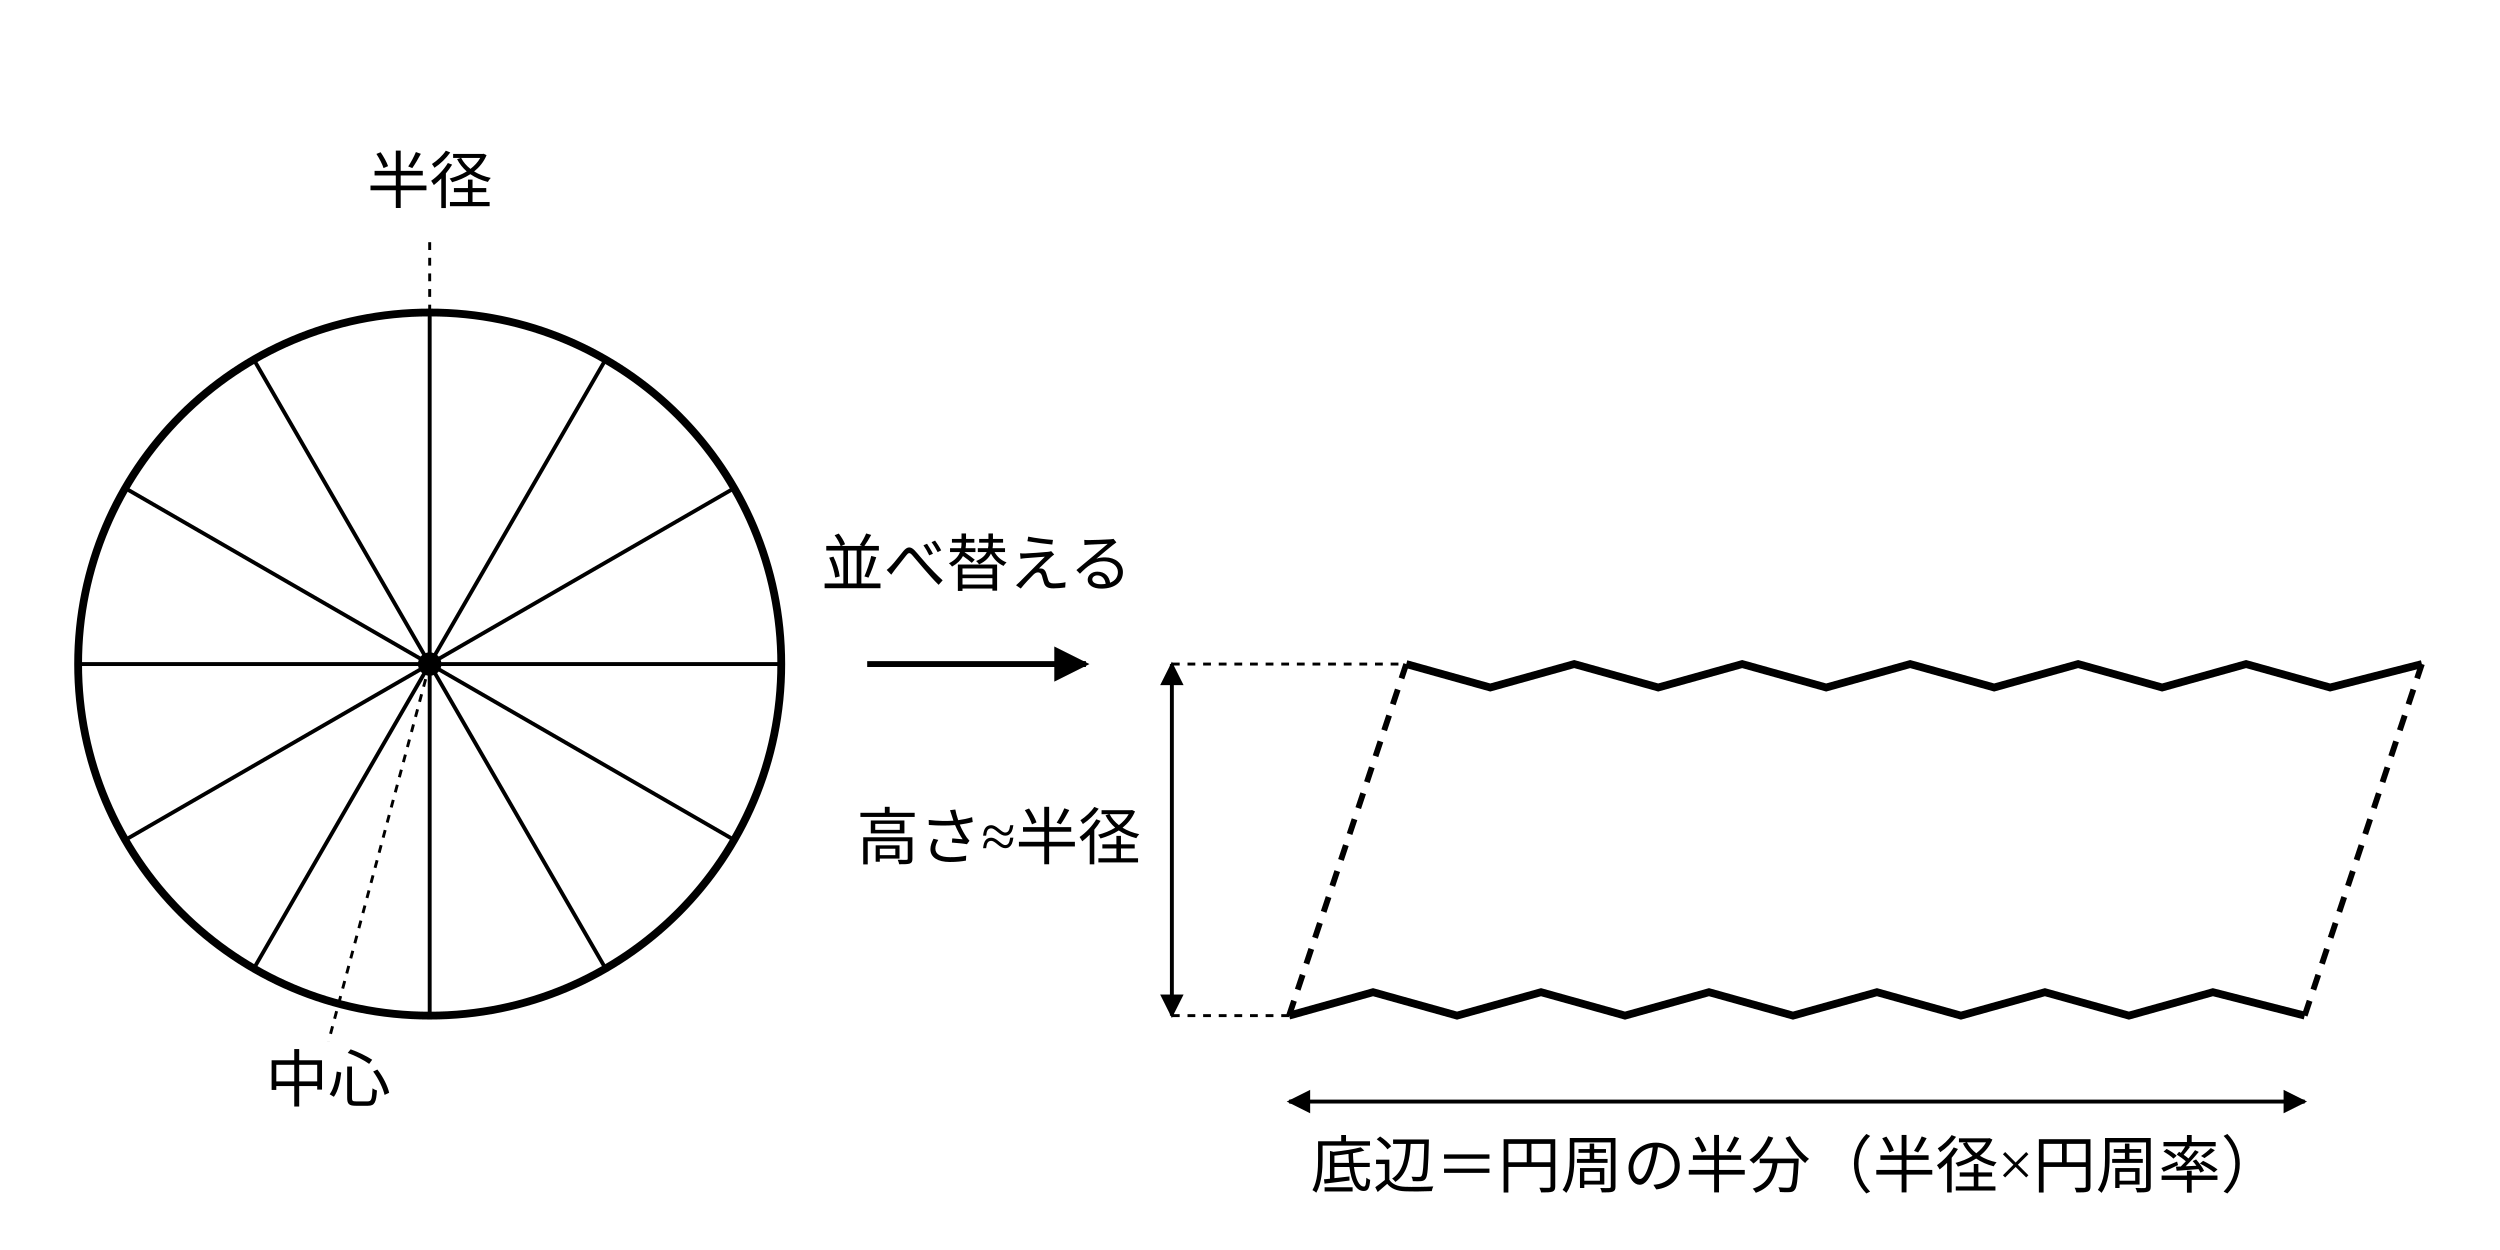
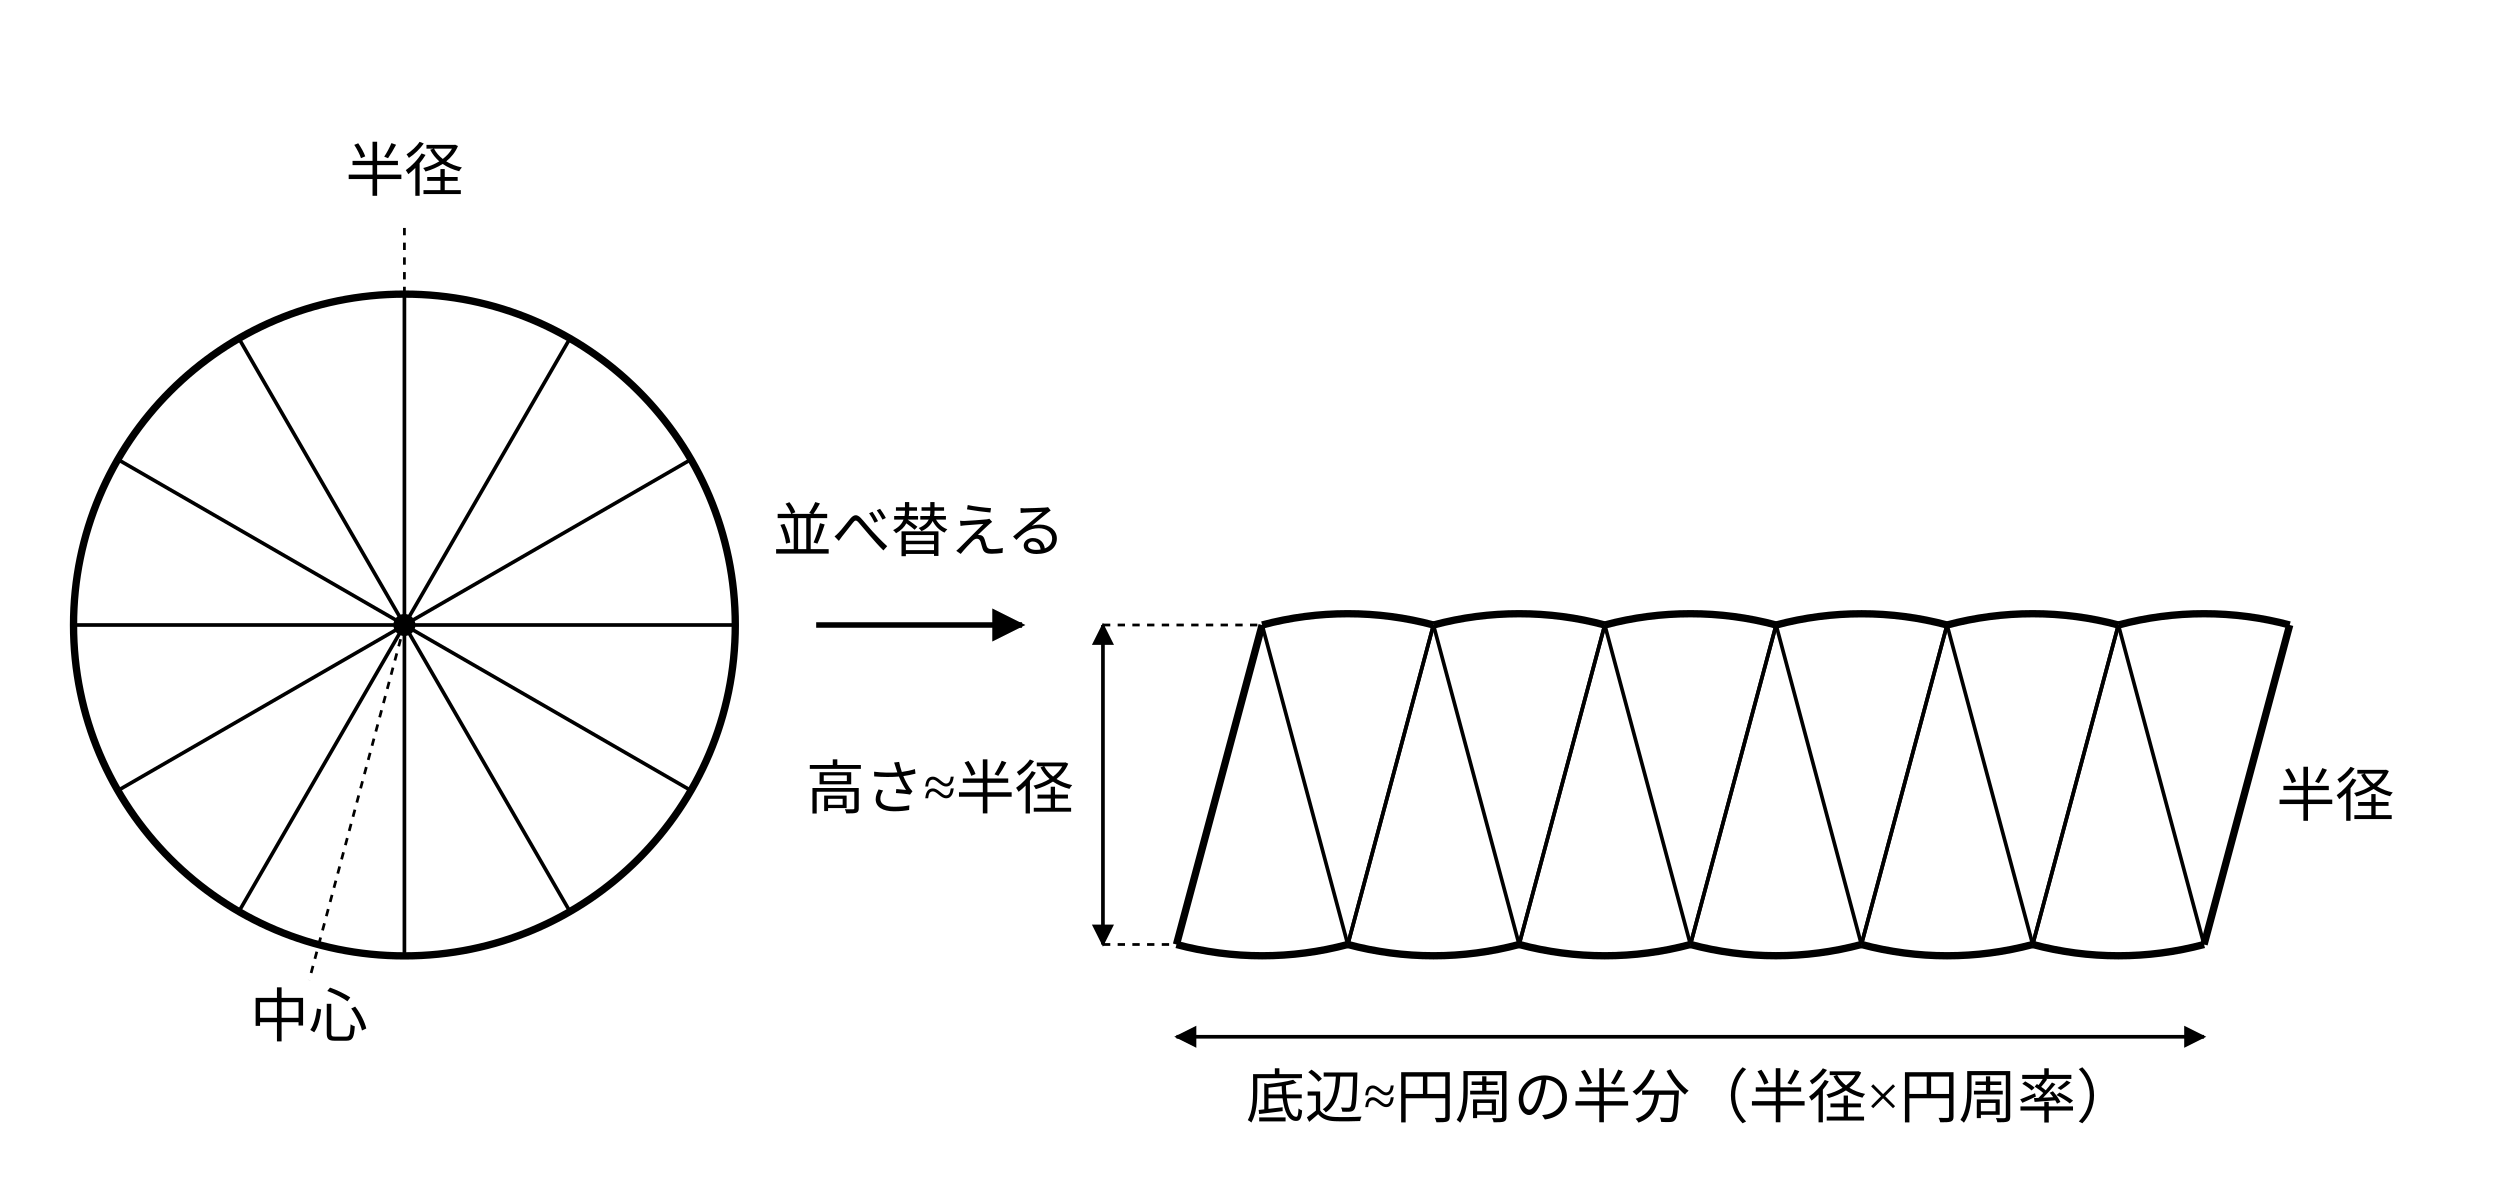
- <svg xmlns="http://www.w3.org/2000/svg" viewBox="0 0 640 320" role="img" aria-label="円を扇形に分割して交互に並べ替えると、底辺が円周の半分（半径×円周率）、高さが半径にほぼ等しい平行四辺形に近い形になることを示す図">
+ <svg xmlns="http://www.w3.org/2000/svg" viewBox="0 0 680 320" role="img" aria-label="円を扇形に分割して交互に並べ替えると、底辺が円周の半分（半径×円周率）、高さが半径にそれぞれほぼ等しい平行四辺形に近い形になることを示す図">
  <defs>
    <marker id="arrow" viewBox="0 0 10 10" refX="9" refY="5" markerWidth="6" markerHeight="6" orient="auto-start-reverse">
      <path d="M0,0 L10,5 L0,10 z" fill="currentColor" />
    </marker>
  </defs>
  <circle cx="110" cy="170" r="90" fill="none" stroke="currentColor" stroke-width="2" />
  <line x1="110" y1="170" x2="110.0" y2="80.0" stroke="currentColor" stroke-width="1" />
  <line x1="110" y1="170" x2="155.0" y2="92.1" stroke="currentColor" stroke-width="1" />
  <line x1="110" y1="170" x2="187.9" y2="125.0" stroke="currentColor" stroke-width="1" />
  <line x1="110" y1="170" x2="200.0" y2="170.0" stroke="currentColor" stroke-width="1" />
  <line x1="110" y1="170" x2="187.9" y2="215.0" stroke="currentColor" stroke-width="1" />
  <line x1="110" y1="170" x2="155.0" y2="247.9" stroke="currentColor" stroke-width="1" />
  <line x1="110" y1="170" x2="110.0" y2="260.0" stroke="currentColor" stroke-width="1" />
  <line x1="110" y1="170" x2="65.0" y2="247.9" stroke="currentColor" stroke-width="1" />
  <line x1="110" y1="170" x2="32.1" y2="215.0" stroke="currentColor" stroke-width="1" />
  <line x1="110" y1="170" x2="20.0" y2="170.0" stroke="currentColor" stroke-width="1" />
  <line x1="110" y1="170" x2="32.1" y2="125.0" stroke="currentColor" stroke-width="1" />
  <line x1="110" y1="170" x2="65.0" y2="92.1" stroke="currentColor" stroke-width="1" />
  <circle cx="110" cy="170" r="3" fill="currentColor" />
  <line x1="110" y1="170" x2="84.1" y2="266.6" stroke="currentColor" stroke-width="0.75" stroke-dasharray="2 2" />
  <text x="84" y="282" font-size="16" text-anchor="middle" fill="currentColor">中心</text>
  <line x1="110" y1="80" x2="110" y2="60" stroke="currentColor" stroke-width="0.75" stroke-dasharray="2 2" />
  <text x="110" y="52" font-size="16" text-anchor="middle" fill="currentColor">半径</text>
  <line x1="222" y1="170" x2="278" y2="170" stroke="currentColor" stroke-width="1.5" marker-end="url(#arrow)" />
  <text x="250" y="150" font-size="16" text-anchor="middle" fill="currentColor">並べ替える</text>
-   <polyline points="330,260 351.5,254 373,260 394.5,254 416,260 437.5,254 459,260 480.5,254 502,260 523.5,254 545,260 566.5,254 590,260" fill="none" stroke="currentColor" stroke-width="2" />
-   <polyline points="360,170 381.5,176 403,170 424.5,176 446,170 467.5,176 489,170 510.5,176 532,170 553.5,176 575,170 596.5,176 620,170" fill="none" stroke="currentColor" stroke-width="2" />
-   <line x1="330" y1="260" x2="360" y2="170" stroke="currentColor" stroke-width="1.5" stroke-dasharray="4 3" />
-   <line x1="590" y1="260" x2="620" y2="170" stroke="currentColor" stroke-width="1.5" stroke-dasharray="4 3" />
-   <line x1="300" y1="170" x2="360" y2="170" stroke="currentColor" stroke-width="0.75" stroke-dasharray="2 2" />
-   <line x1="300" y1="260" x2="330" y2="260" stroke="currentColor" stroke-width="0.75" stroke-dasharray="2 2" />
-   <line x1="300" y1="170" x2="300" y2="260" stroke="currentColor" stroke-width="1" marker-end="url(#arrow)" marker-start="url(#arrow)" />
+   <path d="M320.0,256.9 A90 90 0 0 0 366.6,256.9" fill="none" stroke="currentColor" stroke-width="2" />
+   <path d="M343.3,170.0 A90 90 0 0 1 389.9,170.0" fill="none" stroke="currentColor" stroke-width="2" />
+   <path d="M366.6,256.9 A90 90 0 0 0 413.2,256.9" fill="none" stroke="currentColor" stroke-width="2" />
+   <path d="M389.9,170.0 A90 90 0 0 1 436.5,170.0" fill="none" stroke="currentColor" stroke-width="2" />
+   <path d="M413.2,256.9 A90 90 0 0 0 459.8,256.9" fill="none" stroke="currentColor" stroke-width="2" />
+   <path d="M436.5,170.0 A90 90 0 0 1 483.1,170.0" fill="none" stroke="currentColor" stroke-width="2" />
+   <path d="M459.8,256.9 A90 90 0 0 0 506.3,256.9" fill="none" stroke="currentColor" stroke-width="2" />
+   <path d="M483.1,170.0 A90 90 0 0 1 529.6,170.0" fill="none" stroke="currentColor" stroke-width="2" />
+   <path d="M506.3,256.9 A90 90 0 0 0 552.9,256.9" fill="none" stroke="currentColor" stroke-width="2" />
+   <path d="M529.6,170.0 A90 90 0 0 1 576.2,170.0" fill="none" stroke="currentColor" stroke-width="2" />
+   <path d="M552.9,256.9 A90 90 0 0 0 599.5,256.9" fill="none" stroke="currentColor" stroke-width="2" />
+   <path d="M576.2,170.0 A90 90 0 0 1 622.8,170.0" fill="none" stroke="currentColor" stroke-width="2" />
+   <line x1="343.3" y1="170.0" x2="320.0" y2="256.9" stroke="currentColor" stroke-width="2" />
+   <line x1="343.3" y1="170.0" x2="366.6" y2="256.9" stroke="currentColor" stroke-width="1" />
+   <line x1="366.6" y1="256.9" x2="389.9" y2="170.0" stroke="currentColor" stroke-width="1" />
+   <line x1="389.9" y1="170.0" x2="366.6" y2="256.9" stroke="currentColor" stroke-width="1" />
+   <line x1="389.9" y1="170.0" x2="413.2" y2="256.9" stroke="currentColor" stroke-width="1" />
+   <line x1="413.2" y1="256.9" x2="436.5" y2="170.0" stroke="currentColor" stroke-width="1" />
+   <line x1="436.5" y1="170.0" x2="413.2" y2="256.9" stroke="currentColor" stroke-width="1" />
+   <line x1="436.5" y1="170.0" x2="459.8" y2="256.9" stroke="currentColor" stroke-width="1" />
+   <line x1="459.8" y1="256.9" x2="483.1" y2="170.0" stroke="currentColor" stroke-width="1" />
+   <line x1="483.1" y1="170.0" x2="459.8" y2="256.9" stroke="currentColor" stroke-width="1" />
+   <line x1="483.1" y1="170.0" x2="506.3" y2="256.9" stroke="currentColor" stroke-width="1" />
+   <line x1="506.3" y1="256.9" x2="529.6" y2="170.0" stroke="currentColor" stroke-width="1" />
+   <line x1="529.6" y1="170.0" x2="506.3" y2="256.9" stroke="currentColor" stroke-width="1" />
+   <line x1="529.6" y1="170.0" x2="552.9" y2="256.9" stroke="currentColor" stroke-width="1" />
+   <line x1="552.9" y1="256.9" x2="576.2" y2="170.0" stroke="currentColor" stroke-width="1" />
+   <line x1="576.2" y1="170.0" x2="552.9" y2="256.9" stroke="currentColor" stroke-width="1" />
+   <line x1="576.2" y1="170.0" x2="599.5" y2="256.9" stroke="currentColor" stroke-width="1" />
+   <line x1="599.5" y1="256.9" x2="622.8" y2="170.0" stroke="currentColor" stroke-width="2" />
+   <line x1="300" y1="170.0" x2="343.3" y2="170.0" stroke="currentColor" stroke-width="0.75" stroke-dasharray="2 2" />
+   <line x1="300" y1="256.9" x2="320.0" y2="256.9" stroke="currentColor" stroke-width="0.75" stroke-dasharray="2 2" />
+   <line x1="300" y1="170.0" x2="300" y2="256.9" stroke="currentColor" stroke-width="1" marker-end="url(#arrow)" marker-start="url(#arrow)" />
  <text x="292" y="220" font-size="16" text-anchor="end" fill="currentColor">高さ≈半径</text>
-   <line x1="330" y1="282" x2="590" y2="282" stroke="currentColor" stroke-width="1" marker-end="url(#arrow)" marker-start="url(#arrow)" />
-   <text x="460" y="304" font-size="16" text-anchor="middle" fill="currentColor">底辺＝円周の半分（半径×円周率）</text>
+   <text x="619.2" y="222" font-size="16" text-anchor="start" fill="currentColor">半径</text>
+   <line x1="320.0" y1="282" x2="599.5" y2="282" stroke="currentColor" stroke-width="1" marker-end="url(#arrow)" marker-start="url(#arrow)" />
+   <text x="459.8" y="304" font-size="16" text-anchor="middle" fill="currentColor">底辺≈円周の半分（半径×円周率）</text>
</svg>
